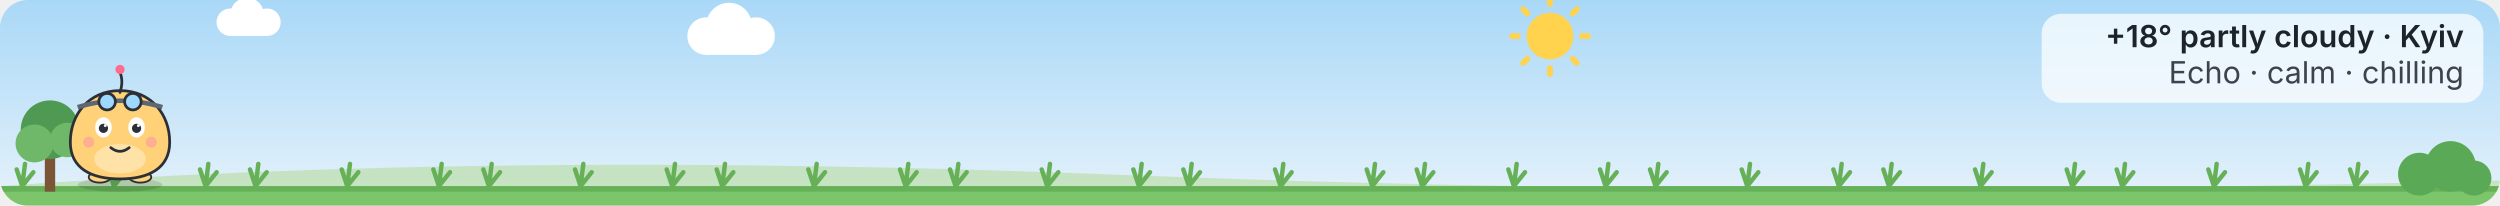
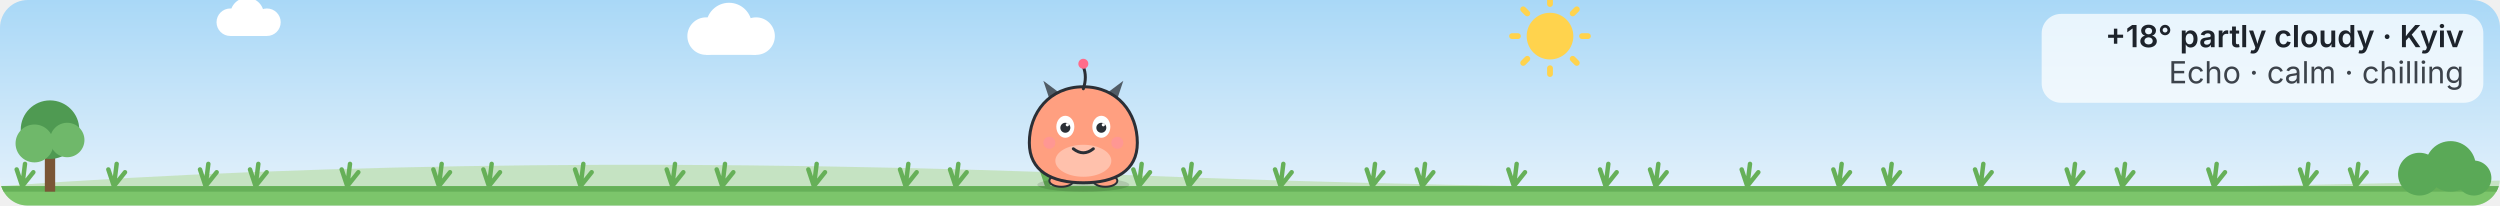
<svg xmlns="http://www.w3.org/2000/svg" viewBox="0 0 900 74" width="900" height="74" overflow="hidden">
  <defs>
    <style>
  .ink { fill: #2b2f36; }
  .stroke { stroke: #2b2f36; stroke-width: 3; stroke-linecap: round; fill: none; }
  .fill-box { transform-box: fill-box; transform-origin: 50% 50%; }
  .bob { transform-box: fill-box; transform-origin: 50% 100%; animation: bob 2.4s ease-in-out infinite; }
  .fast .bob { animation-duration: .55s; }
  .slow .bob { animation-duration: 4.5s; }
  .jump .bob { animation: jump .7s ease-in-out infinite; }
  .t-calm .bob { animation-duration: 3.6s; }
  .t-energetic .bob { animation: hop .9s ease-in-out infinite; }
  .glance { animation: glance 5s ease-in-out infinite; }
  .stretch .bob { animation: stretch 2s ease-in-out infinite; }
  .flutter { animation: flutter 3s ease-in-out infinite; }
  .wing { transform-box: fill-box; transform-origin: 50% 100%; animation: wing .25s ease-in-out infinite; }
  .shoot { animation: shoot 2.6s ease-in infinite; }
  .leaf { animation: leaf 4s ease-in-out infinite; }
  .grow { transform-box: fill-box; transform-origin: 50% 100%; animation: grow 8s linear both; }
  .tip { transform-box: fill-box; transform-origin: 50% 50%; animation: tip 3s ease-in-out infinite; }
  @keyframes stretch { 0%,100% { transform: scale(1,1); } 40%,60% { transform: scale(.92,1.12); } }
  @keyframes flutter { 0% { transform: translate(0,0); } 25% { transform: translate(-30px,-14px); } 50% { transform: translate(-60px,4px); } 75% { transform: translate(-28px,18px); } 100% { transform: translate(0,0); } }
  @keyframes wing { 0%,100% { transform: scaleY(1); } 50% { transform: scaleY(.25); } }
  @keyframes shoot { 0%,40% { transform: translate(0,0); opacity: 0; } 45% { opacity: 1; } 75%,100% { transform: translate(-150px,40px); opacity: 0; } }
  @keyframes leaf { 0% { transform: translate(0,-30px) rotate(0); opacity: 0; } 10% { opacity: 1; } 50% { transform: translate(-22px,70px) rotate(120deg); } 90% { opacity: 1; } 100% { transform: translate(6px,150px) rotate(260deg); opacity: 0; } }
  @keyframes grow { from { transform: scale(.3); } to { transform: scale(1.4); } }
  @keyframes tip { 0%,45%,100% { transform: rotate(0); } 50%,95% { transform: rotate(180deg); } }
  @keyframes hop { 0%,100% { transform: translateY(0) scale(1.03,.96); } 45% { transform: translateY(-7px) scale(.98,1.03); } }
  @keyframes glance { 0%,30%,100% { transform: translateX(0); } 40%,55% { transform: translateX(-4px); } 65%,80% { transform: translateX(4px); } }
  .eyes { transform-box: fill-box; transform-origin: 50% 50%; animation: blink 4.2s infinite; }
  .wobble { transform-box: fill-box; transform-origin: 50% 100%; animation: wobble 2.2s ease-in-out infinite; }
  .pulse { animation: pulse 1.2s ease-in-out infinite; }
  .rise { animation: rise 2.4s ease-in infinite; }
  .fall { animation: fall 1.1s linear infinite; }
  .spin { transform-box: fill-box; transform-origin: 50% 50%; animation: spin 2.4s linear infinite; }
  .chomp { transform-box: fill-box; transform-origin: 50% 50%; animation: chomp .35s ease-in-out infinite; }
  .shrink { transform-box: fill-box; transform-origin: 50% 50%; animation: shrink 2.5s linear infinite; }
  .twinkle { transform-box: fill-box; transform-origin: 50% 50%; animation: twinkle 1.6s ease-in-out infinite; }
  .confetti { animation: confetti 2.2s linear infinite; }
  @keyframes bob { 0%,100% { transform: scale(1,1); } 50% { transform: scale(1.04,.95); } }
  @keyframes jump { 0%,100% { transform: translateY(0) scale(1.05,.92); } 50% { transform: translateY(-26px) scale(.96,1.05); } }
  @keyframes blink { 0%,93%,100% { transform: scaleY(1); } 96% { transform: scaleY(.1); } }
  @keyframes wobble { 0%,100% { transform: rotate(-4deg); } 50% { transform: rotate(4deg); } }
  @keyframes pulse { 0%,100% { opacity: .25; } 50% { opacity: 1; } }
  @keyframes rise { 0% { transform: translate(0,0); opacity: 0; } 20% { opacity: 1; } 100% { transform: translate(14px,-46px); opacity: 0; } }
  @keyframes fall { 0% { transform: translateY(0); opacity: 1; } 100% { transform: translateY(40px); opacity: 0; } }
  @keyframes spin { to { transform: rotate(360deg); } }
  @keyframes chomp { 0%,100% { transform: scaleY(1); } 50% { transform: scaleY(.3); } }
  @keyframes shrink { 0% { transform: scale(1); } 90% { transform: scale(.2); opacity: 1; } 100% { transform: scale(.2); opacity: 0; } }
  @keyframes twinkle { 0%,100% { transform: scale(.4); opacity: .3; } 50% { transform: scale(1); opacity: 1; } }
  @keyframes confetti { 0% { transform: translateY(-20px) rotate(0); } 100% { transform: translateY(210px) rotate(540deg); } }
+   .pupil-move { animation: pupil-move .45s ease-out both; }
+   .note-in { animation: note-in .45s ease-out both; }
+   .note-out { animation: note-out .45s ease-in both; }
+   .pop { transform-box: fill-box; transform-origin: 20% 100%; animation: pop .35s ease-out both; }
+   @keyframes note-in { from { transform: translateY(30px); opacity: 0; } }
+   @keyframes note-out { to { transform: translateY(30px); opacity: 0; } }
+   @keyframes pop { from { transform: scale(.3); opacity: 0; } }
</style>
    <linearGradient id="gold" x1="0" y1="0" x2="0" y2="1">
      <stop offset="0" stop-color="#ffe680" />
      <stop offset="1" stop-color="#ffb300" />
    </linearGradient>
  </defs>
  <defs>
    <linearGradient id="sky" x1="0" y1="0" x2="0" y2="1">
      <stop offset="0" stop-color="#a9d8f7" />
      <stop offset="1" stop-color="#e6f2fb" />
    </linearGradient>
    <clipPath id="frame">
      <rect width="900" height="74" rx="10" />
    </clipPath>
  </defs>
  <style>
    .stroll { animation: stroll 1s ease-in-out both; }
    .hover { animation: hover 7s ease-in-out infinite alternate; }
    .sway { animation: sway 3.2s ease-in-out infinite; animation-delay: 0.00s; }
    .sheet { animation: sheet 1s linear infinite; }
    .flash { opacity: 0; animation: flash 7s linear infinite; }
-     @keyframes stroll { from { transform: translateX(144.4px); } to { transform: translateX(669.2px); } }
+     @keyframes stroll { from { transform: translateX(346.8px); } to { transform: translateX(346.8px); } }
    @keyframes hover { from { transform: translateX(-6px); } to { transform: translateX(6px); } }
    @keyframes sway { 0%,100% { transform: rotate(-2deg); } 50% { transform: rotate(2deg); } }
    @keyframes sheet { from { transform: translateY(0); } to { transform: translateY(74px); } }
    @keyframes flash { 0%, 88%, 92%, 95%, 100% { opacity: 0; } 89%, 93% { opacity: .55; } }
  </style>
  <g clip-path="url(#frame)">
    <rect width="900" height="74" fill="url(#sky)" />
    <g transform="translate(558 13) scale(.7)">
      <g class="spin" style="animation-duration:30s;animation-delay:0.00s">
        <rect x="-1.5" y="-21" width="3" height="6" rx="1.5" fill="#ffd34d" transform="rotate(0)" />
        <rect x="-1.5" y="-21" width="3" height="6" rx="1.5" fill="#ffd34d" transform="rotate(45)" />
        <rect x="-1.5" y="-21" width="3" height="6" rx="1.5" fill="#ffd34d" transform="rotate(90)" />
        <rect x="-1.5" y="-21" width="3" height="6" rx="1.5" fill="#ffd34d" transform="rotate(135)" />
        <rect x="-1.5" y="-21" width="3" height="6" rx="1.5" fill="#ffd34d" transform="rotate(180)" />
        <rect x="-1.5" y="-21" width="3" height="6" rx="1.5" fill="#ffd34d" transform="rotate(225)" />
        <rect x="-1.5" y="-21" width="3" height="6" rx="1.5" fill="#ffd34d" transform="rotate(270)" />
        <rect x="-1.5" y="-21" width="3" height="6" rx="1.5" fill="#ffd34d" transform="rotate(315)" />
      </g>
      <circle r="12" fill="#ffd34d" />
    </g>
    <g class="hover" style="animation-duration:7s;animation-delay:0.00s">
      <g transform="translate(82.9 8) scale(0.55)" fill="#ffffff">
        <circle cx="0" cy="0" r="9" />
        <circle cx="11" cy="-5" r="11" />
        <circle cx="24" cy="0" r="9" />
        <rect x="0" y="0" width="24" height="9" />
      </g>
    </g>
    <g class="hover" style="animation-duration:8s;animation-delay:-1.30s">
      <g transform="translate(254.2 13) scale(0.75)" fill="#ffffff">
        <circle cx="0" cy="0" r="9" />
        <circle cx="11" cy="-5" r="11" />
        <circle cx="24" cy="0" r="9" />
        <rect x="0" y="0" width="24" height="9" />
      </g>
    </g>
    <path d="M0 67 Q180 54 405 63 T900 65 V74 H0 Z" fill="#bfe0b4" opacity=".8" />
    <rect y="67" width="900" height="7" fill="#7cc56b" />
    <rect y="67" width="900" height="2" fill="#66b058" />
    <path d="M8 67 l-2 -6 M8 67 l1 -8 M8 67 l4 -5" stroke="#66b058" stroke-width="1.6" stroke-linecap="round" />
    <path d="M41 67 l-2 -6 M41 67 l1 -8 M41 67 l4 -5" stroke="#66b058" stroke-width="1.6" stroke-linecap="round" />
    <path d="M74 67 l-2 -6 M74 67 l1 -8 M74 67 l4 -5" stroke="#66b058" stroke-width="1.6" stroke-linecap="round" />
    <path d="M92 67 l-2 -6 M92 67 l1 -8 M92 67 l4 -5" stroke="#66b058" stroke-width="1.6" stroke-linecap="round" />
    <path d="M125 67 l-2 -6 M125 67 l1 -8 M125 67 l4 -5" stroke="#66b058" stroke-width="1.6" stroke-linecap="round" />
    <path d="M158 67 l-2 -6 M158 67 l1 -8 M158 67 l4 -5" stroke="#66b058" stroke-width="1.6" stroke-linecap="round" />
    <path d="M176 67 l-2 -6 M176 67 l1 -8 M176 67 l4 -5" stroke="#66b058" stroke-width="1.6" stroke-linecap="round" />
    <path d="M209 67 l-2 -6 M209 67 l1 -8 M209 67 l4 -5" stroke="#66b058" stroke-width="1.6" stroke-linecap="round" />
    <path d="M242 67 l-2 -6 M242 67 l1 -8 M242 67 l4 -5" stroke="#66b058" stroke-width="1.6" stroke-linecap="round" />
    <path d="M260 67 l-2 -6 M260 67 l1 -8 M260 67 l4 -5" stroke="#66b058" stroke-width="1.6" stroke-linecap="round" />
    <path d="M293 67 l-2 -6 M293 67 l1 -8 M293 67 l4 -5" stroke="#66b058" stroke-width="1.6" stroke-linecap="round" />
    <path d="M326 67 l-2 -6 M326 67 l1 -8 M326 67 l4 -5" stroke="#66b058" stroke-width="1.6" stroke-linecap="round" />
    <path d="M344 67 l-2 -6 M344 67 l1 -8 M344 67 l4 -5" stroke="#66b058" stroke-width="1.6" stroke-linecap="round" />
    <path d="M377 67 l-2 -6 M377 67 l1 -8 M377 67 l4 -5" stroke="#66b058" stroke-width="1.6" stroke-linecap="round" />
    <path d="M410 67 l-2 -6 M410 67 l1 -8 M410 67 l4 -5" stroke="#66b058" stroke-width="1.6" stroke-linecap="round" />
    <path d="M428 67 l-2 -6 M428 67 l1 -8 M428 67 l4 -5" stroke="#66b058" stroke-width="1.6" stroke-linecap="round" />
    <path d="M461 67 l-2 -6 M461 67 l1 -8 M461 67 l4 -5" stroke="#66b058" stroke-width="1.6" stroke-linecap="round" />
    <path d="M494 67 l-2 -6 M494 67 l1 -8 M494 67 l4 -5" stroke="#66b058" stroke-width="1.6" stroke-linecap="round" />
    <path d="M512 67 l-2 -6 M512 67 l1 -8 M512 67 l4 -5" stroke="#66b058" stroke-width="1.6" stroke-linecap="round" />
    <path d="M545 67 l-2 -6 M545 67 l1 -8 M545 67 l4 -5" stroke="#66b058" stroke-width="1.6" stroke-linecap="round" />
    <path d="M578 67 l-2 -6 M578 67 l1 -8 M578 67 l4 -5" stroke="#66b058" stroke-width="1.6" stroke-linecap="round" />
    <path d="M596 67 l-2 -6 M596 67 l1 -8 M596 67 l4 -5" stroke="#66b058" stroke-width="1.6" stroke-linecap="round" />
    <path d="M629 67 l-2 -6 M629 67 l1 -8 M629 67 l4 -5" stroke="#66b058" stroke-width="1.6" stroke-linecap="round" />
    <path d="M662 67 l-2 -6 M662 67 l1 -8 M662 67 l4 -5" stroke="#66b058" stroke-width="1.6" stroke-linecap="round" />
    <path d="M680 67 l-2 -6 M680 67 l1 -8 M680 67 l4 -5" stroke="#66b058" stroke-width="1.6" stroke-linecap="round" />
    <path d="M713 67 l-2 -6 M713 67 l1 -8 M713 67 l4 -5" stroke="#66b058" stroke-width="1.6" stroke-linecap="round" />
    <path d="M746 67 l-2 -6 M746 67 l1 -8 M746 67 l4 -5" stroke="#66b058" stroke-width="1.6" stroke-linecap="round" />
    <path d="M764 67 l-2 -6 M764 67 l1 -8 M764 67 l4 -5" stroke="#66b058" stroke-width="1.6" stroke-linecap="round" />
    <path d="M797 67 l-2 -6 M797 67 l1 -8 M797 67 l4 -5" stroke="#66b058" stroke-width="1.6" stroke-linecap="round" />
    <path d="M830 67 l-2 -6 M830 67 l1 -8 M830 67 l4 -5" stroke="#66b058" stroke-width="1.6" stroke-linecap="round" />
    <path d="M848 67 l-2 -6 M848 67 l1 -8 M848 67 l4 -5" stroke="#66b058" stroke-width="1.6" stroke-linecap="round" />
    <path d="M881 67 l-2 -6 M881 67 l1 -8 M881 67 l4 -5" stroke="#66b058" stroke-width="1.6" stroke-linecap="round" />
    <g transform="translate(18 69) scale(.62) translate(-18 -69)">
      <g class="sway" style="transform-origin:18px 69px">
        <rect x="15" y="43" width="6" height="26" fill="#7a5636" />
        <circle cx="18" cy="33" r="17" fill="#4f9a52" />
        <circle cx="9" cy="41" r="11" fill="#6fb86a" />
        <circle cx="28" cy="39" r="10" fill="#6fb86a" />
      </g>
    </g>
    <g transform="translate(878 69) scale(.7) translate(-878 -69)">
      <g class="sway" style="transform-origin:878px 69px">
        <circle cx="868" cy="60" r="11" fill="#5aa957" />
        <circle cx="884" cy="56" r="13" fill="#5aa957" />
        <circle cx="896" cy="62" r="9" fill="#5aa957" />
      </g>
    </g>
-     <g class="stroll" style="animation-duration:14000ms;animation-delay:0ms">
+     <g transform="translate(346.8 0)">
      <g>
        <g transform="translate(0 1) scale(0.36)">
-           <ellipse cx="120" cy="182" rx="42.32" ry="7" fill="#000" opacity=".12" />
+           <ellipse cx="120" cy="182" rx="46" ry="7" fill="#000" opacity=".12" />
          <g class="t-calm">
-             <g transform="translate(120 132) scale(0.92)">
+             <g transform="translate(120 132) scale(1)">
              <g class="bob">
-                 <ellipse cx="-22" cy="46" rx="12" ry="6" fill="#ffd27a" stroke="#2b2f36" stroke-width="2" />
-                 <ellipse cx="22" cy="46" rx="12" ry="6" fill="#ffd27a" stroke="#2b2f36" stroke-width="2" />
-                 <path d="M0 -48 C34 -48 54 -22 54 8 C54 36 32 48 0 48 C-32 48 -54 36 -54 8 C-54 -22 -34 -48 0 -48 Z" fill="#ffd27a" stroke="#2b2f36" stroke-width="3" />
+                 <ellipse cx="-22" cy="46" rx="12" ry="6" fill="#ff9f80" stroke="#2b2f36" stroke-width="2" />
+                 <ellipse cx="22" cy="46" rx="12" ry="6" fill="#ff9f80" stroke="#2b2f36" stroke-width="2" />
+                 <path d="M0 -48 C34 -48 54 -22 54 8 C54 36 32 48 0 48 C-32 48 -54 36 -54 8 C-54 -22 -34 -48 0 -48 Z" fill="#ff9f80" stroke="#2b2f36" stroke-width="3" />
                <ellipse cx="0" cy="26" rx="28" ry="16" fill="#fff" opacity=".35" />
                <g class="wobble">
                  <path class="stroke" d="M0 -46 Q4 -58 0 -68" />
                  <circle cx="0" cy="-71" r="5" fill="#ff6b8a" />
                </g>
+                 <path d="M-34 -36 L-40 -54 L-24 -42 Z M34 -36 L40 -54 L24 -42 Z" fill="#2b2f36" opacity=".75" />
                <circle cx="-34" cy="8" r="6" fill="#ff8fa3" opacity=".55" />
                <circle cx="34" cy="8" r="6" fill="#ff8fa3" opacity=".55" />
                <g class="eyes">
                  <ellipse cx="-18" cy="-8" rx="9" ry="11" fill="#fff" />
                  <ellipse cx="18" cy="-8" rx="9" ry="11" fill="#fff" />
                  <g class="">
                    <circle class="ink" cx="-18" cy="-7" r="5" />
                    <circle class="ink" cx="18" cy="-7" r="5" />
                    <circle cx="-16" cy="-10" r="1.6" fill="#fff" />
                    <circle cx="20" cy="-10" r="1.6" fill="#fff" />
                  </g>
                </g>
                <path class="stroke" d="M-10 14 Q0 22 10 14" />
-                 <path d="M-46 -30 Q0 -44 46 -30" stroke="#5d6773" stroke-width="5" fill="none" />
-                 <circle cx="-14" cy="-36" r="9" fill="#9fd8ff" stroke="#2b2f36" stroke-width="3" />
-                 <circle cx="14" cy="-36" r="9" fill="#9fd8ff" stroke="#2b2f36" stroke-width="3" />
              </g>
            </g>
          </g>
        </g>
      </g>
    </g>
    <g font-family="system-ui,-apple-system,sans-serif" font-size="11">
      <rect x="735" y="5" width="159" height="32" rx="7" fill="#ffffff" opacity="0.72" />
      <text x="887" y="17" text-anchor="end" fill="#1d232b" font-weight="600">+18° partly cloudy · Kyiv</text>
      <text x="887" y="30" text-anchor="end" fill="#1d232b" opacity=".85">Echo · calm · chilling</text>
    </g>
  </g>
</svg>
